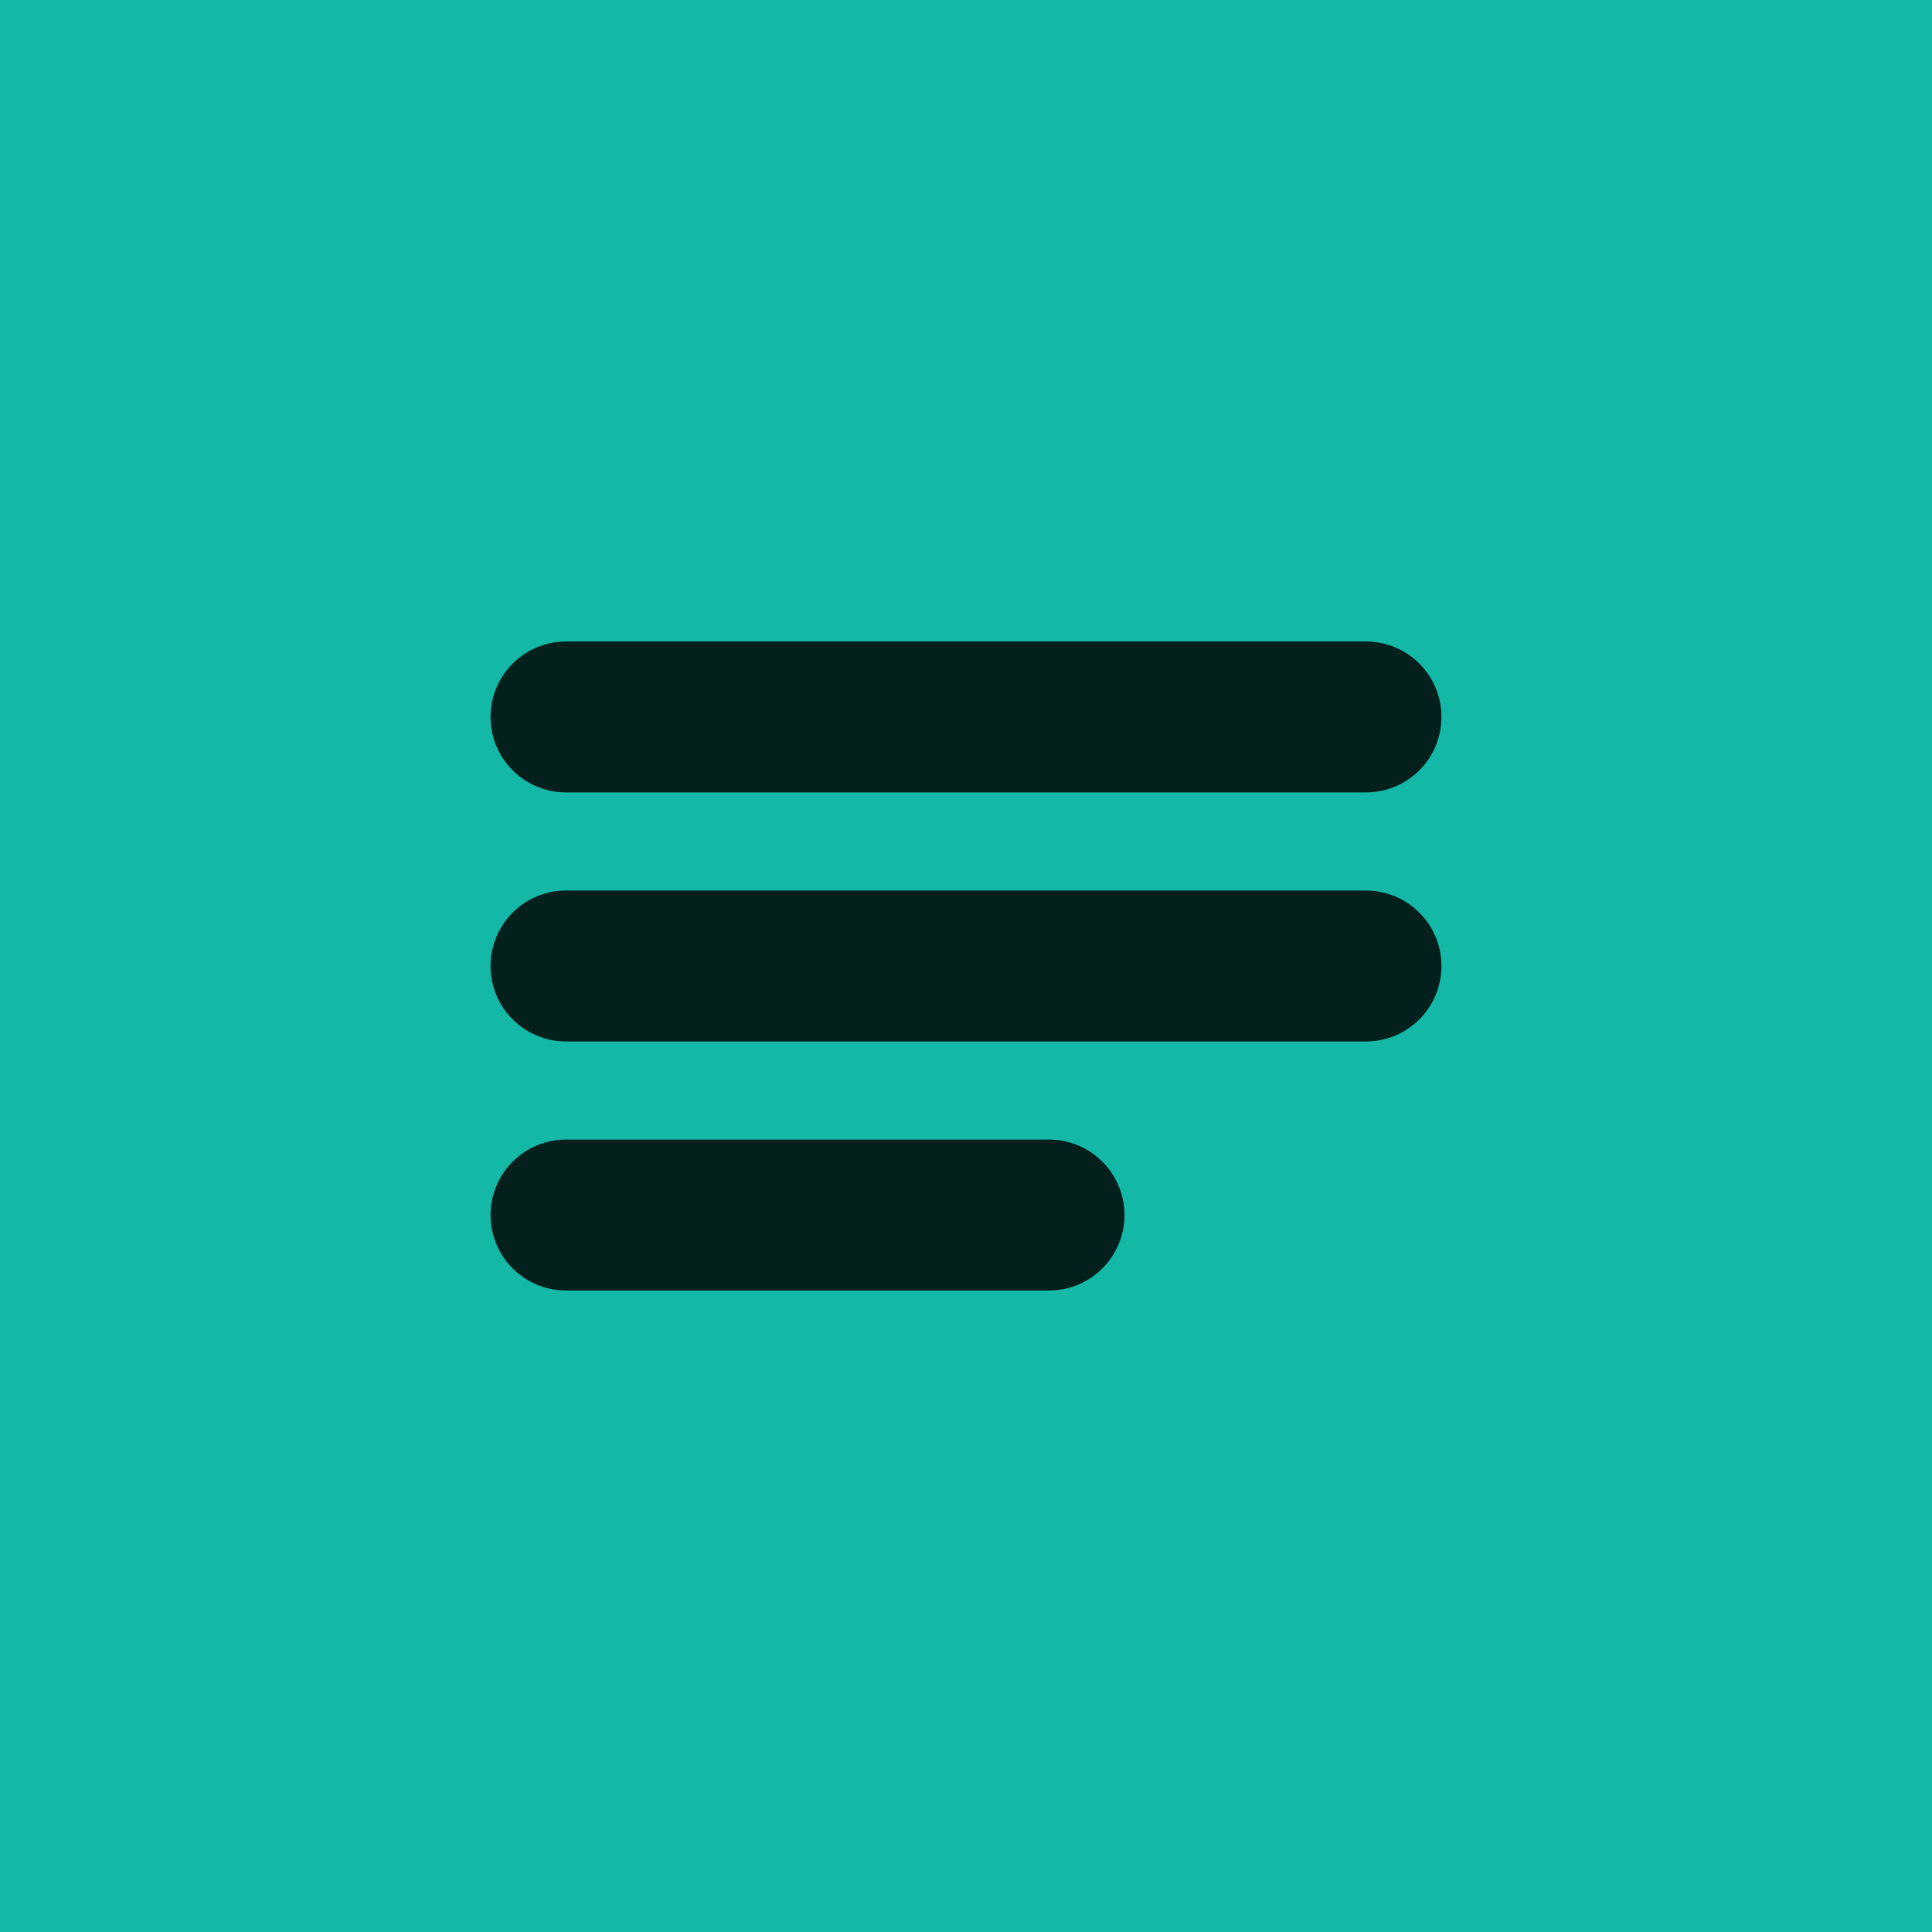
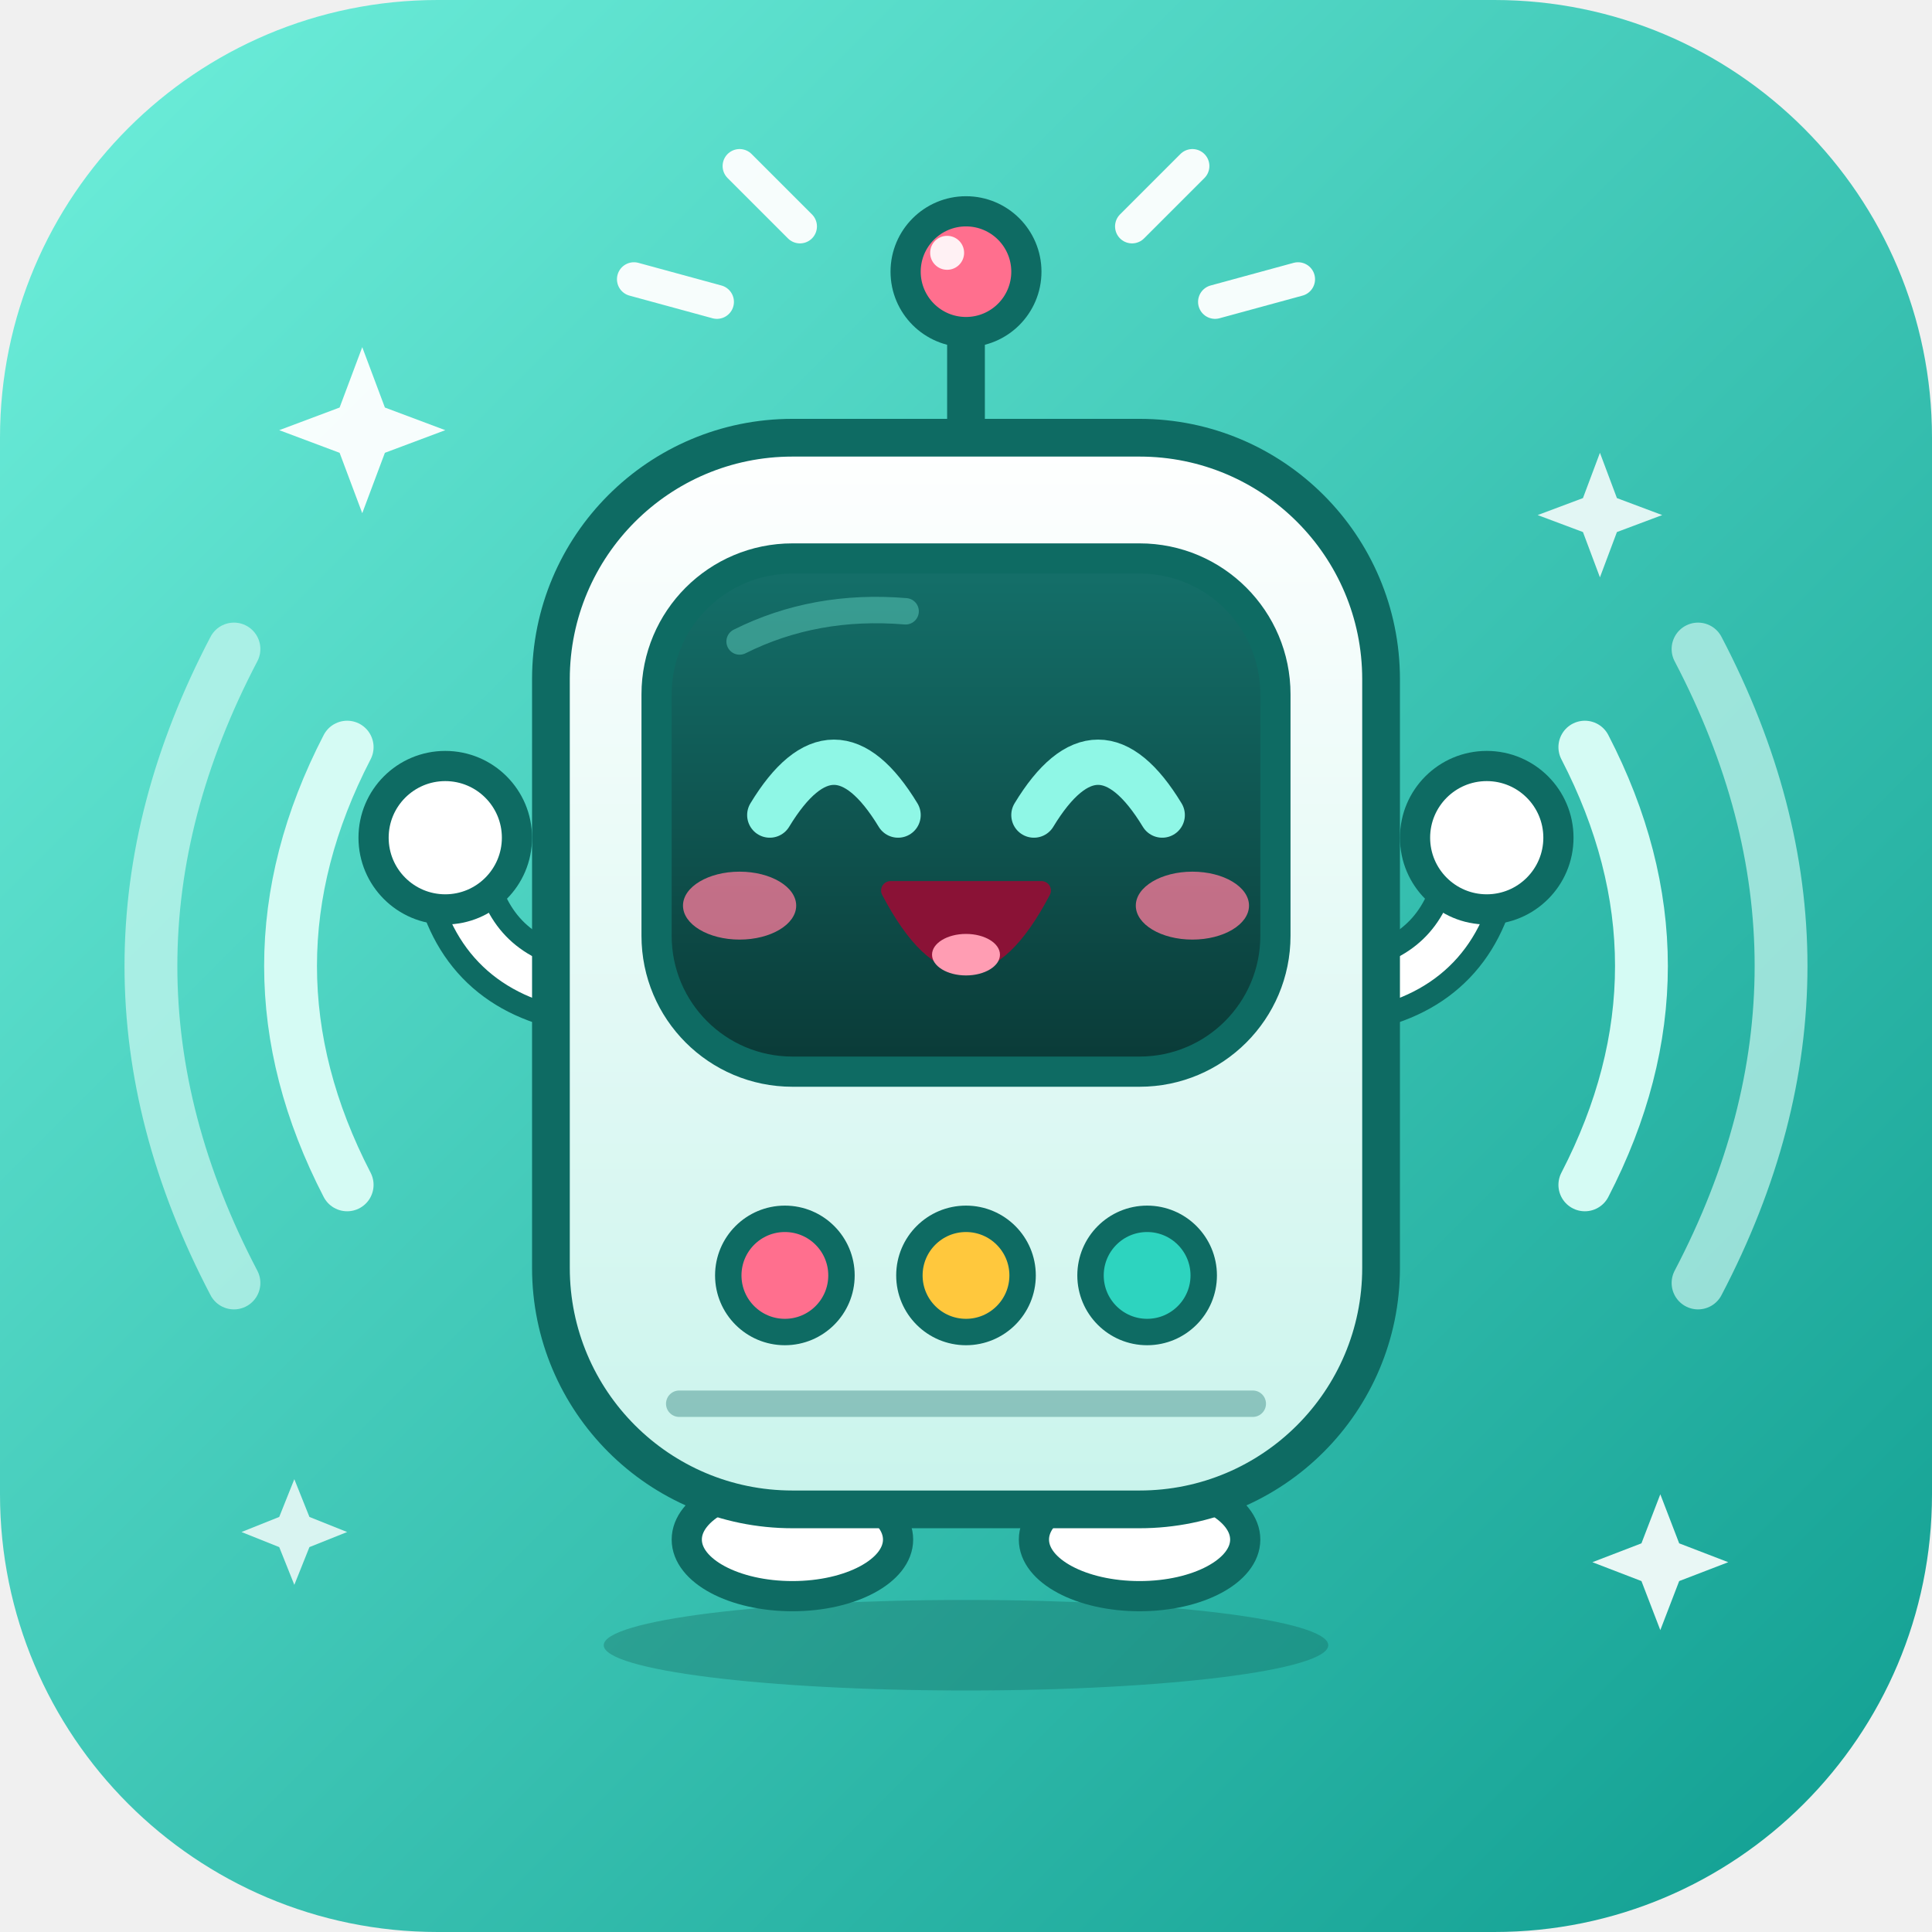
<svg xmlns="http://www.w3.org/2000/svg" viewBox="0 0 512 512">
-   <rect width="512" height="512" fill="#14b8a6" />
-   <path d="M150 190h212M150 256h212M150 322h128" stroke="#04201c" stroke-width="40" stroke-linecap="round" />
+   <defs>
+     <linearGradient id="bg" x1="0" y1="0" x2="1" y2="1">
+       <stop offset="0" stop-color="#6ff0dc" />
+       <stop offset="1" stop-color="#0f9d90" />
+     </linearGradient>
+     <linearGradient id="body" x1="0" y1="0" x2="0" y2="1">
+       <stop offset="0" stop-color="#ffffff" />
+       <stop offset="1" stop-color="#c9f4ec" />
+     </linearGradient>
+     <linearGradient id="screen" x1="0" y1="0" x2="0" y2="1">
+       <stop offset="0" stop-color="#14706a" />
+       <stop offset="1" stop-color="#0a3a37" />
+     </linearGradient>
+   </defs>
+   <rect width="512" height="512" rx="116" fill="url(#bg)" />
+   <g fill="#ffffff">
+     <path d="M96 92l6 16 16 6-16 6-6 16-6-16-16-6 16-6z" opacity=".95" />
+     <path d="M424 120l4.5 12 12 4.5-12 4.5-4.5 12-4.5-12-12-4.5 12-4.5z" opacity=".85" />
+     <path d="M78 392l4 10 10 4-10 4-4 10-4-10-10-4 10-4z" opacity=".8" />
+     <path d="M440 396l5 13 13 5-13 5-5 13-5-13-13-5 13-5z" opacity=".9" />
+   </g>
+   <g fill="none" stroke="#d5fbf4" stroke-width="14" stroke-linecap="round">
+     <path d="M92 198q-30 58 0 116" />
+     <path d="M62 172q-44 84 0 168" opacity=".65" />
+     <path d="M420 198q30 58 0 116" />
+     <path d="M450 172q44 84 0 168" opacity=".65" />
+   </g>
+   <g id="pager" stroke="#0e6b63" stroke-linejoin="round" stroke-linecap="round">
+     <ellipse cx="256" cy="436" rx="96" ry="12" fill="#0b4f49" opacity=".28" stroke="none" />
+     <ellipse cx="210" cy="408" rx="28" ry="15" fill="#ffffff" stroke-width="8" />
+     <ellipse cx="302" cy="408" rx="28" ry="15" fill="#ffffff" stroke-width="8" />
+     <path d="M150 262q-26-6-30-34" fill="none" stroke-width="22" stroke="#0e6b63" />
+     <path d="M150 262q-26-6-30-34" fill="none" stroke-width="10" stroke="#ffffff" />
+     <path d="M362 262q26-6 30-34" fill="none" stroke-width="22" stroke="#0e6b63" />
+     <path d="M362 262q26-6 30-34" fill="none" stroke-width="10" stroke="#ffffff" />
+     <circle cx="118" cy="222" r="19" fill="#ffffff" stroke-width="8" />
+     <circle cx="394" cy="222" r="19" fill="#ffffff" stroke-width="8" />
+     <path d="M256 120V86" fill="none" stroke-width="10" />
+     <circle cx="256" cy="72" r="16" fill="#ff6f8e" stroke-width="8" />
+     <circle cx="251" cy="67" r="4.5" fill="#ffffff" stroke="none" opacity=".9" />
+     <rect x="146" y="116" width="220" height="284" rx="64" fill="url(#body)" stroke-width="10" />
+     <rect x="174" y="148" width="164" height="136" rx="36" fill="url(#screen)" stroke-width="8" />
+     <path d="M196 170q20-10 44-8" fill="none" stroke="#7ff5e3" stroke-width="7" opacity=".35" />
+     <g fill="none" stroke="#8ff7e6" stroke-width="12">
+       <path d="M204 216q17-28 34 0" />
+       <path d="M274 216q17-28 34 0" />
+     </g>
+     <ellipse cx="196" cy="240" rx="15" ry="9" fill="#ff7b9c" opacity=".75" stroke="none" />
+     <ellipse cx="316" cy="240" rx="15" ry="9" fill="#ff7b9c" opacity=".75" stroke="none" />
+     <path d="M236 236q20 38 40 0z" fill="#8a1236" stroke="#8a1236" stroke-width="5" />
+     <ellipse cx="256" cy="253" rx="9" ry="5.5" fill="#ff9db3" stroke="none" />
+     <circle cx="208" cy="338" r="15" fill="#ff6f8e" stroke-width="7" />
+     <circle cx="256" cy="338" r="15" fill="#ffc83d" stroke-width="7" />
+     <circle cx="304" cy="338" r="15" fill="#2dd4bf" stroke-width="7" />
+     <path d="M180 372h152" fill="none" stroke-width="7" opacity=".35" />
+   </g>
+   <g fill="none" stroke="#ffffff" stroke-width="9" stroke-linecap="round" opacity=".95">
+     <path d="M300 60l16-16" />
+     <path d="M322 80l22-6" />
+     <path d="M212 60l-16-16" />
+     <path d="M190 80l-22-6" />
+   </g>
</svg>
